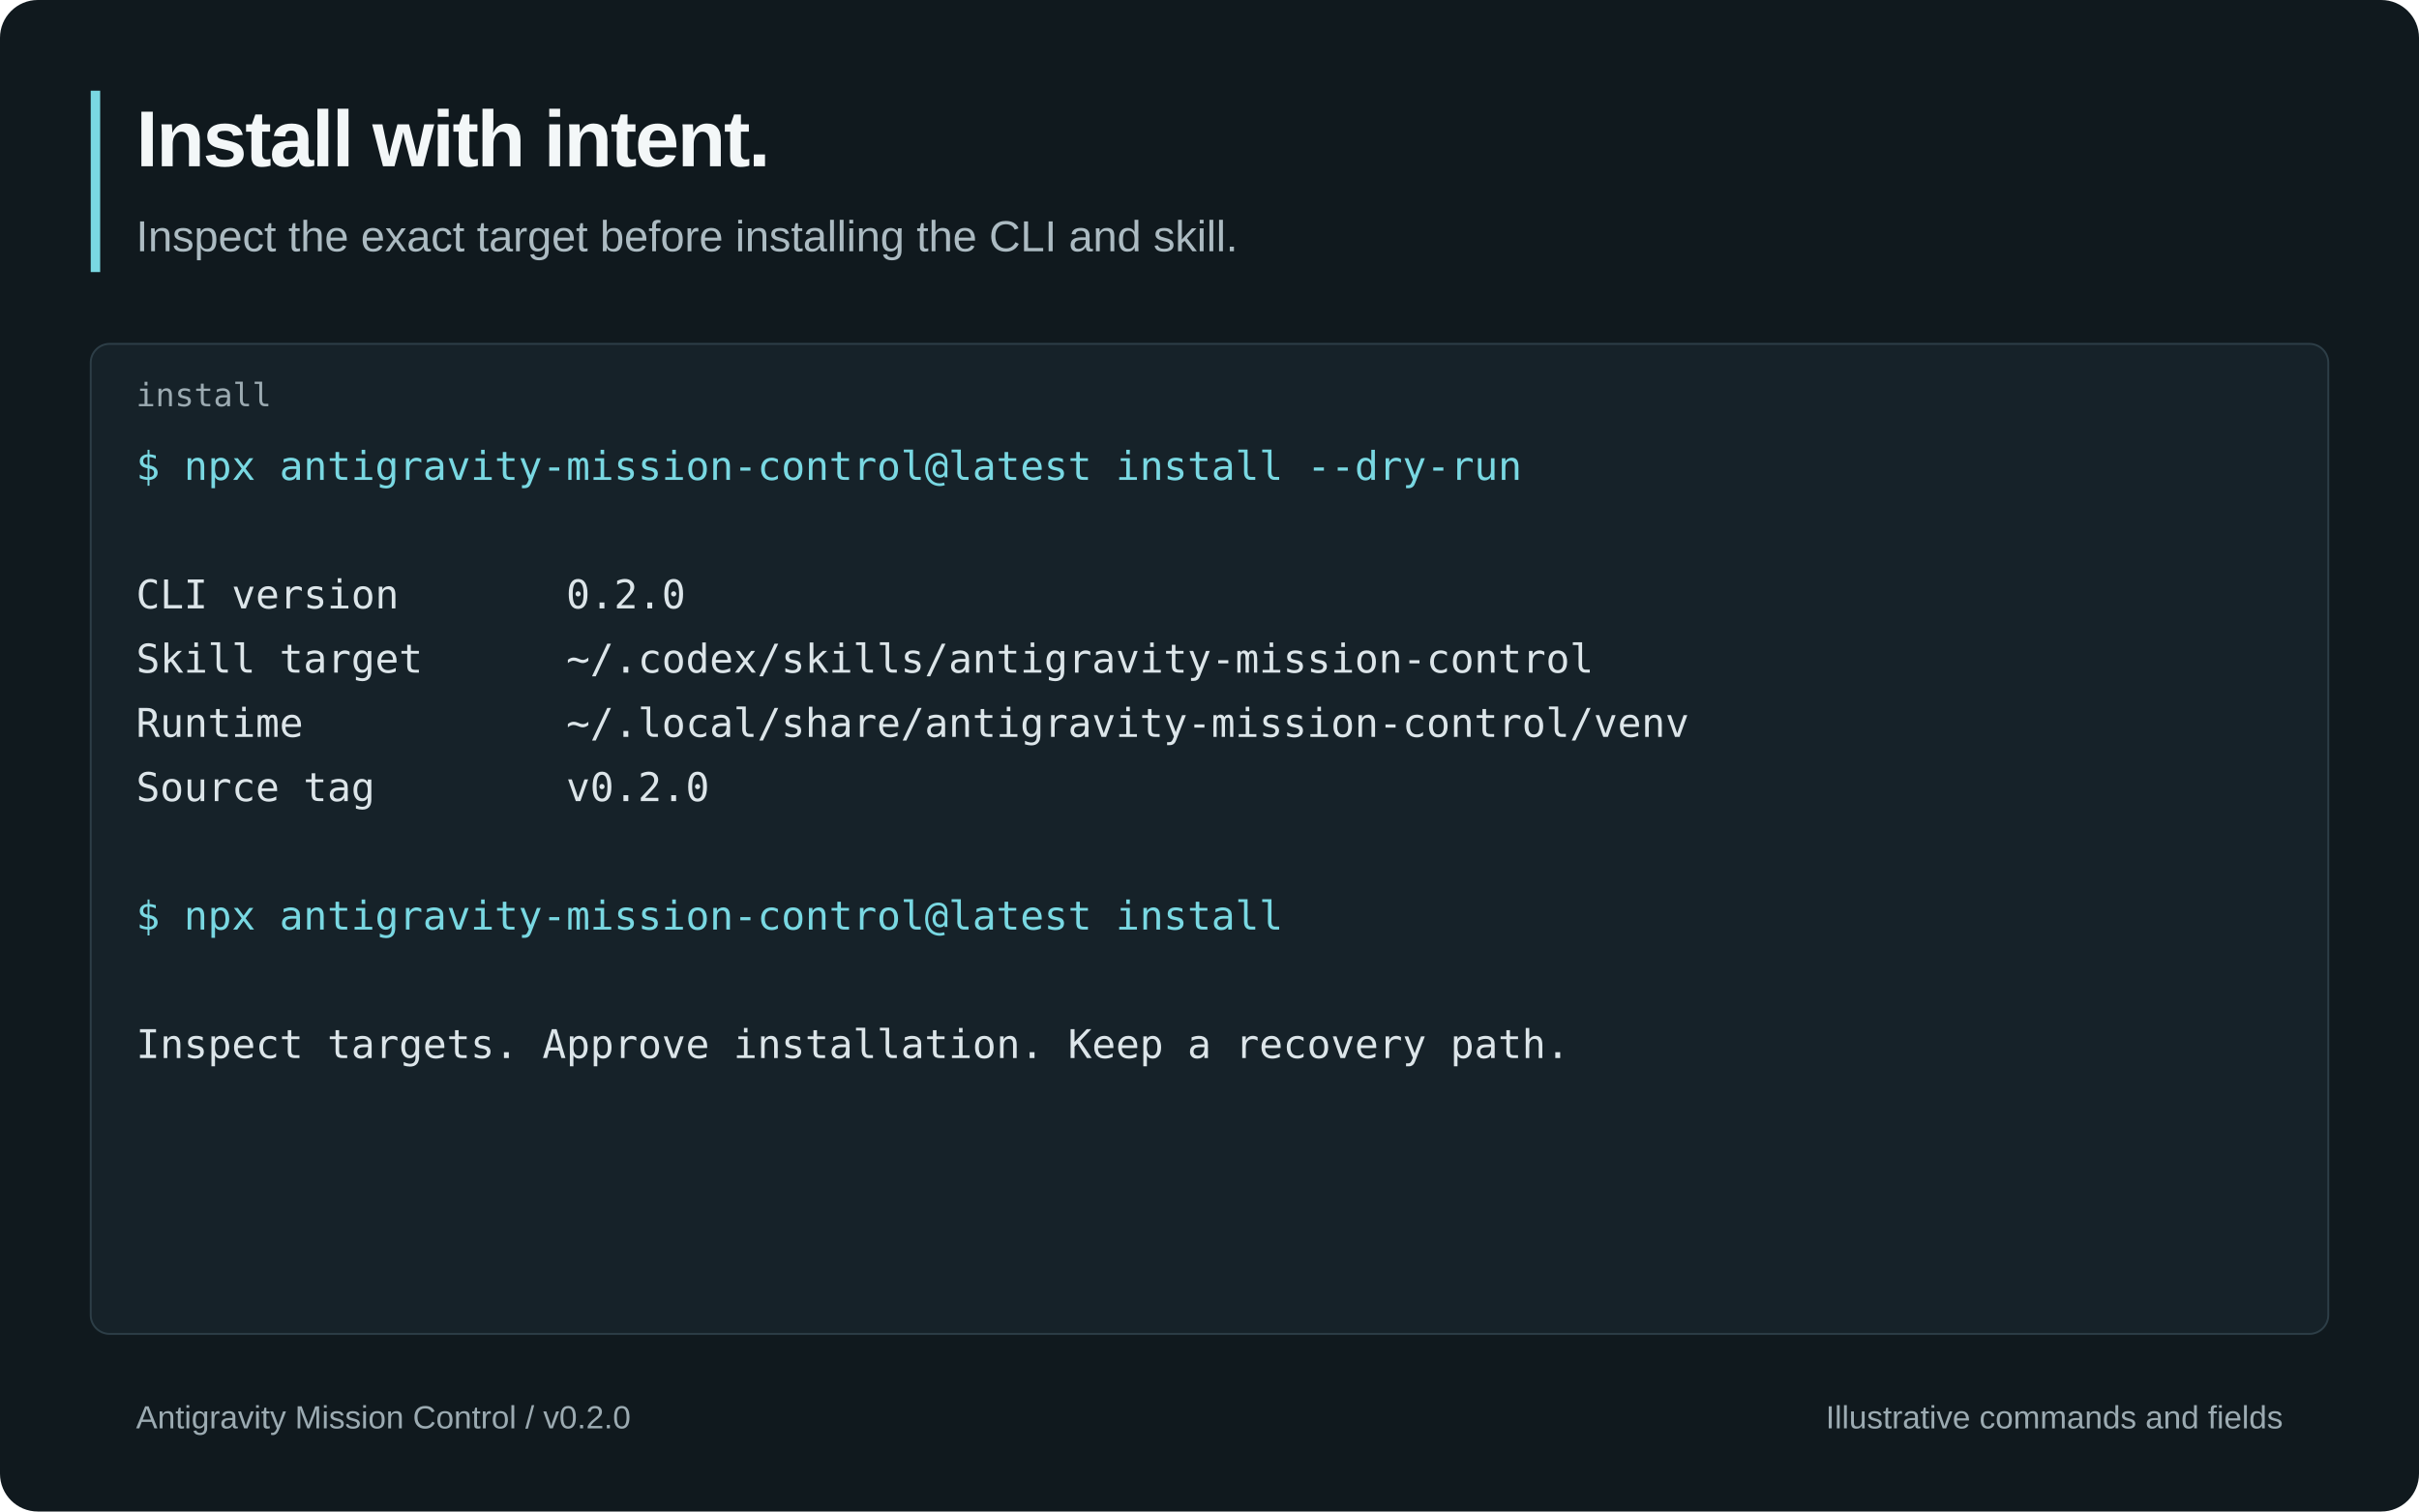
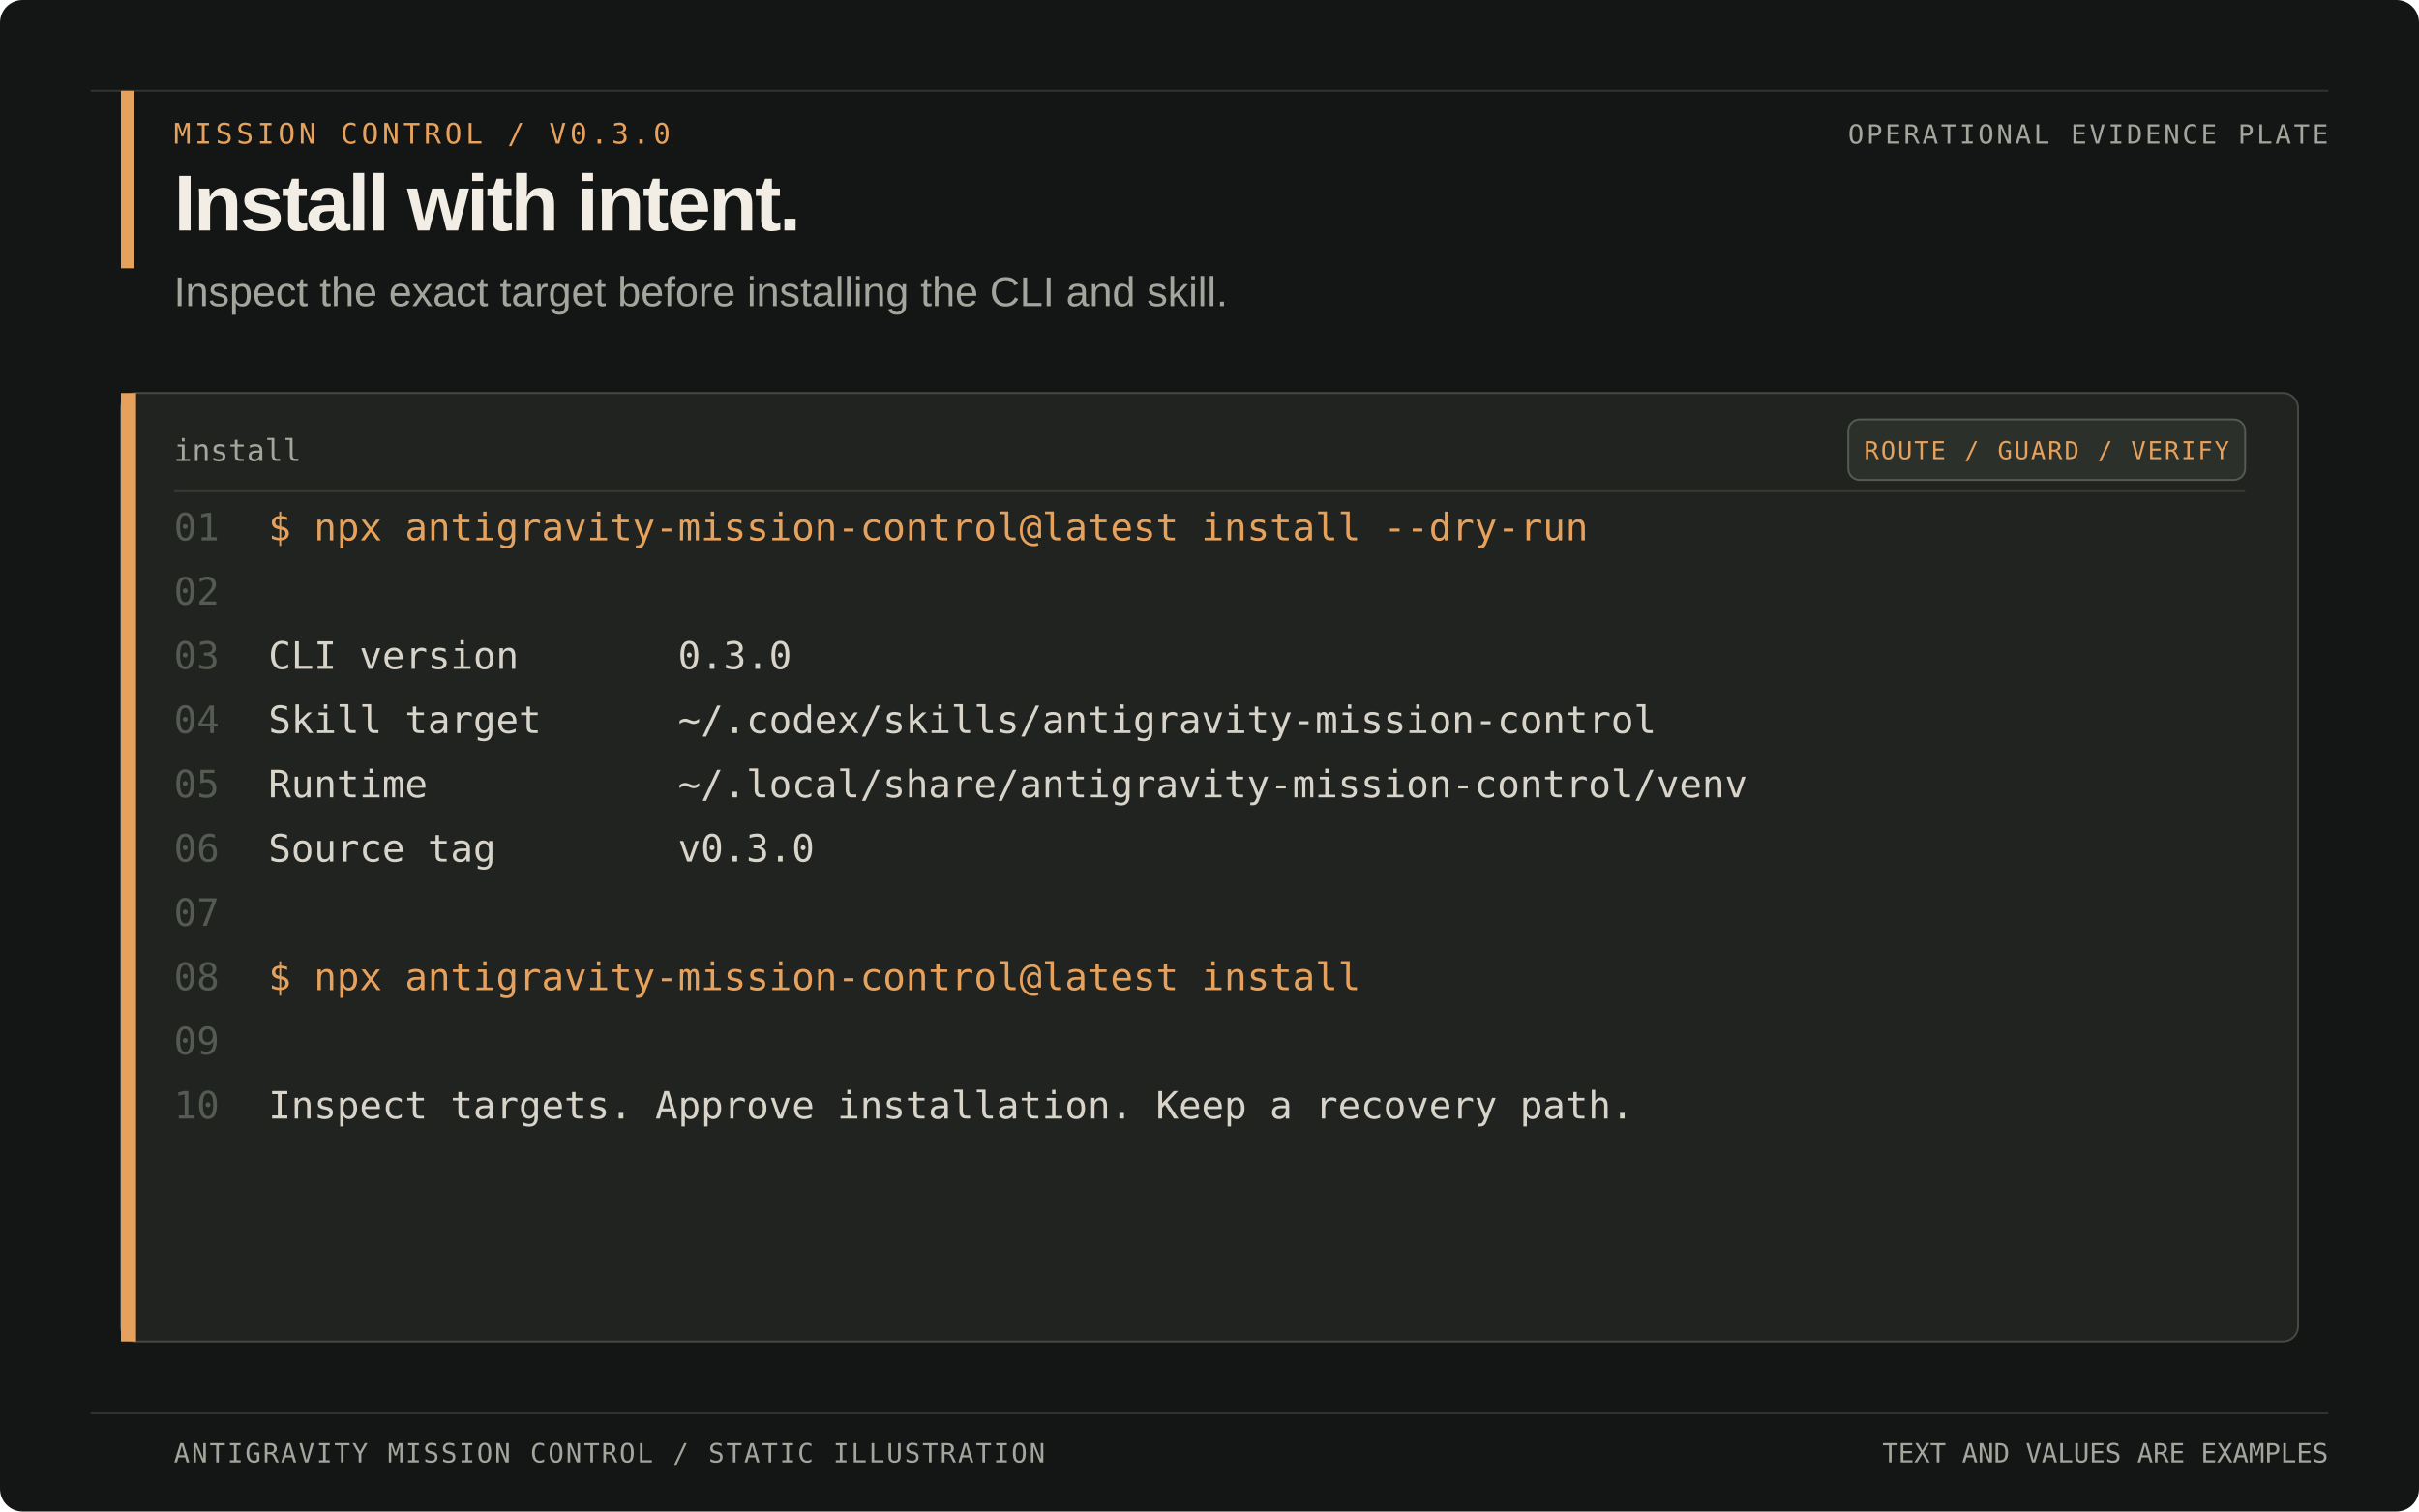
<svg xmlns="http://www.w3.org/2000/svg" width="1280" height="800" viewBox="0 0 1280 800" role="img" aria-labelledby="title desc">
-   <rect width="1280" height="800" rx="20" fill="#10191e" />
-   <rect x="48" y="48" width="5" height="96" fill="#79d8e2" />
-   <text x="72" y="88" font-family="Arial, Helvetica, sans-serif" font-size="42" font-weight="700" letter-spacing="-1" fill="#f3f7f8">Install with intent.</text>
-   <text x="72" y="133" font-family="Arial, Helvetica, sans-serif" font-size="23" fill="#acbbc2">Inspect the exact target before installing the CLI and skill.</text>
-   <rect x="48" y="182" width="1184" height="524" rx="10" fill="#162229" stroke="#2d3e47" />
-   <text x="72" y="215" font-family="Menlo, monospace" font-size="17" fill="#9cabb2">install</text>
-   <g xml:space="preserve" font-family="Menlo, Consolas, monospace" font-size="21">
-     <text x="72" y="254" fill="#79d8e2">$ npx antigravity-mission-control@latest install --dry-run</text>
-     <text x="72" y="288" fill="#dce5e9" />
-     <text x="72" y="322" fill="#dce5e9">CLI version       0.2.0</text>
-     <text x="72" y="356" fill="#dce5e9">Skill target      ~/.codex/skills/antigravity-mission-control</text>
-     <text x="72" y="390" fill="#dce5e9">Runtime           ~/.local/share/antigravity-mission-control/venv</text>
-     <text x="72" y="424" fill="#dce5e9">Source tag        v0.2.0</text>
-     <text x="72" y="458" fill="#dce5e9" />
-     <text x="72" y="492" fill="#79d8e2">$ npx antigravity-mission-control@latest install</text>
-     <text x="72" y="526" fill="#dce5e9" />
-     <text x="72" y="560" fill="#dce5e9">Inspect targets. Approve installation. Keep a recovery path.</text>
+   <rect width="1280" height="800" rx="12" fill="#141615" />
+   <path d="M48 48H1232M48 748H1232" stroke="#30352f" />
+   <rect x="64" y="48" width="7" height="94" fill="#e6a15d" />
+   <text x="92" y="76" font-family="Menlo, Consolas, monospace" font-size="15" letter-spacing="2" fill="#e6a15d">MISSION CONTROL  /  V0.3.0</text>
+   <text x="92" y="122" font-family="Arial, Helvetica, sans-serif" font-size="42" font-weight="700" letter-spacing="-1.2" fill="#f2eee5">Install with intent.</text>
+   <text x="92" y="162" font-family="Arial, Helvetica, sans-serif" font-size="22" fill="#a4a59c">Inspect the exact target before installing the CLI and skill.</text>
+   <text x="1232" y="76" text-anchor="end" font-family="Menlo, Consolas, monospace" font-size="14" letter-spacing="1.4" fill="#a4a59c">OPERATIONAL EVIDENCE PLATE</text>
+   <rect x="64" y="208" width="1152" height="502" rx="8" fill="#20231f" stroke="#454a42" />
+   <rect x="64" y="208" width="8" height="502" fill="#e6a15d" />
+   <text x="92" y="244" font-family="Menlo, Consolas, monospace" font-size="16" fill="#a4a59c">install</text>
+   <rect x="978" y="222" width="210" height="32" rx="6" fill="#2b302a" stroke="#555b53" />
+   <text x="1083" y="243" text-anchor="middle" font-family="Menlo, Consolas, monospace" font-size="13" letter-spacing="1" fill="#e6a15d">ROUTE / GUARD / VERIFY</text>
+   <path d="M92 260H1188" stroke="#343a33" />
+   <g xml:space="preserve" font-family="Menlo, Consolas, monospace" font-size="20">
+     <text x="92" y="286" fill="#555b53">01</text>
+     <text x="142" y="286" fill="#e6a15d">$ npx antigravity-mission-control@latest install --dry-run</text>
+     <text x="92" y="320" fill="#555b53">02</text>
+     <text x="142" y="320" fill="#d8d4ca" />
+     <text x="92" y="354" fill="#555b53">03</text>
+     <text x="142" y="354" fill="#d8d4ca">CLI version       0.3.0</text>
+     <text x="92" y="388" fill="#555b53">04</text>
+     <text x="142" y="388" fill="#d8d4ca">Skill target      ~/.codex/skills/antigravity-mission-control</text>
+     <text x="92" y="422" fill="#555b53">05</text>
+     <text x="142" y="422" fill="#d8d4ca">Runtime           ~/.local/share/antigravity-mission-control/venv</text>
+     <text x="92" y="456" fill="#555b53">06</text>
+     <text x="142" y="456" fill="#d8d4ca">Source tag        v0.3.0</text>
+     <text x="92" y="490" fill="#555b53">07</text>
+     <text x="142" y="490" fill="#d8d4ca" />
+     <text x="92" y="524" fill="#555b53">08</text>
+     <text x="142" y="524" fill="#e6a15d">$ npx antigravity-mission-control@latest install</text>
+     <text x="92" y="558" fill="#555b53">09</text>
+     <text x="142" y="558" fill="#d8d4ca" />
+     <text x="92" y="592" fill="#555b53">10</text>
+     <text x="142" y="592" fill="#d8d4ca">Inspect targets. Approve installation. Keep a recovery path.</text>
  </g>
-   <text x="72" y="756" font-family="Arial, Helvetica, sans-serif" font-size="17" fill="#9cabb2">Antigravity Mission Control  /  v0.2.0</text>
-   <text x="1208" y="756" text-anchor="end" font-family="Arial, Helvetica, sans-serif" font-size="17" fill="#9cabb2">Illustrative commands and fields</text>
+   <text x="92" y="774" font-family="Menlo, Consolas, monospace" font-size="14" letter-spacing="1" fill="#a4a59c">ANTIGRAVITY MISSION CONTROL  /  STATIC ILLUSTRATION</text>
+   <text x="1232" y="774" text-anchor="end" font-family="Menlo, Consolas, monospace" font-size="14" fill="#a4a59c">TEXT AND VALUES ARE EXAMPLES</text>
</svg>
